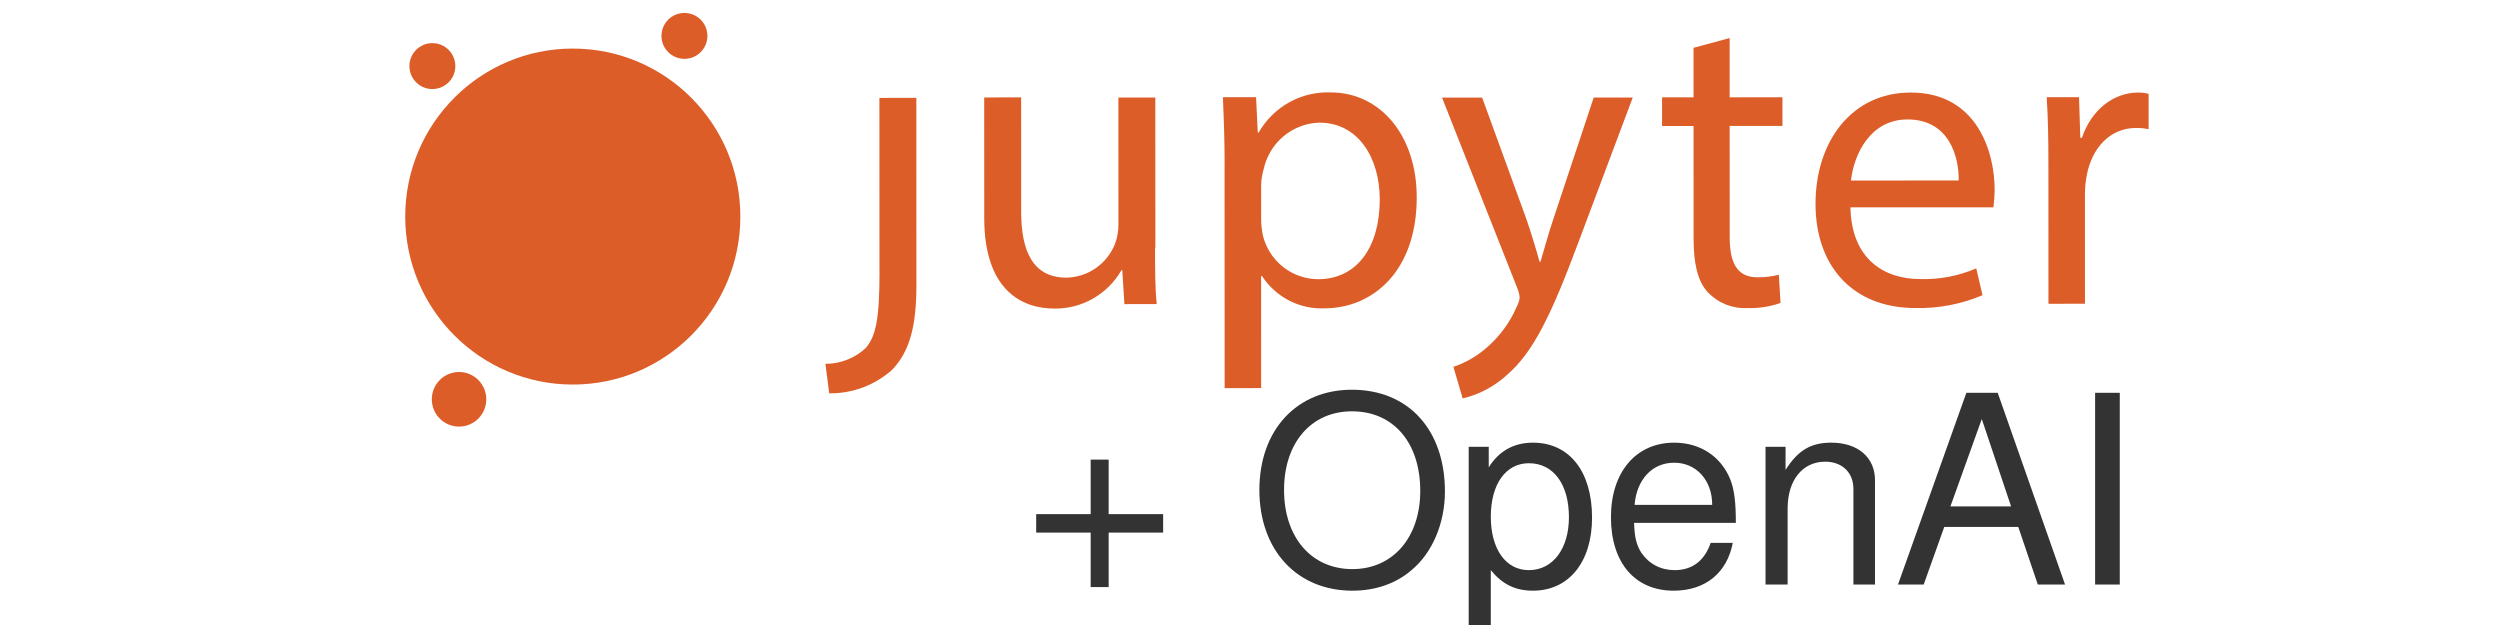
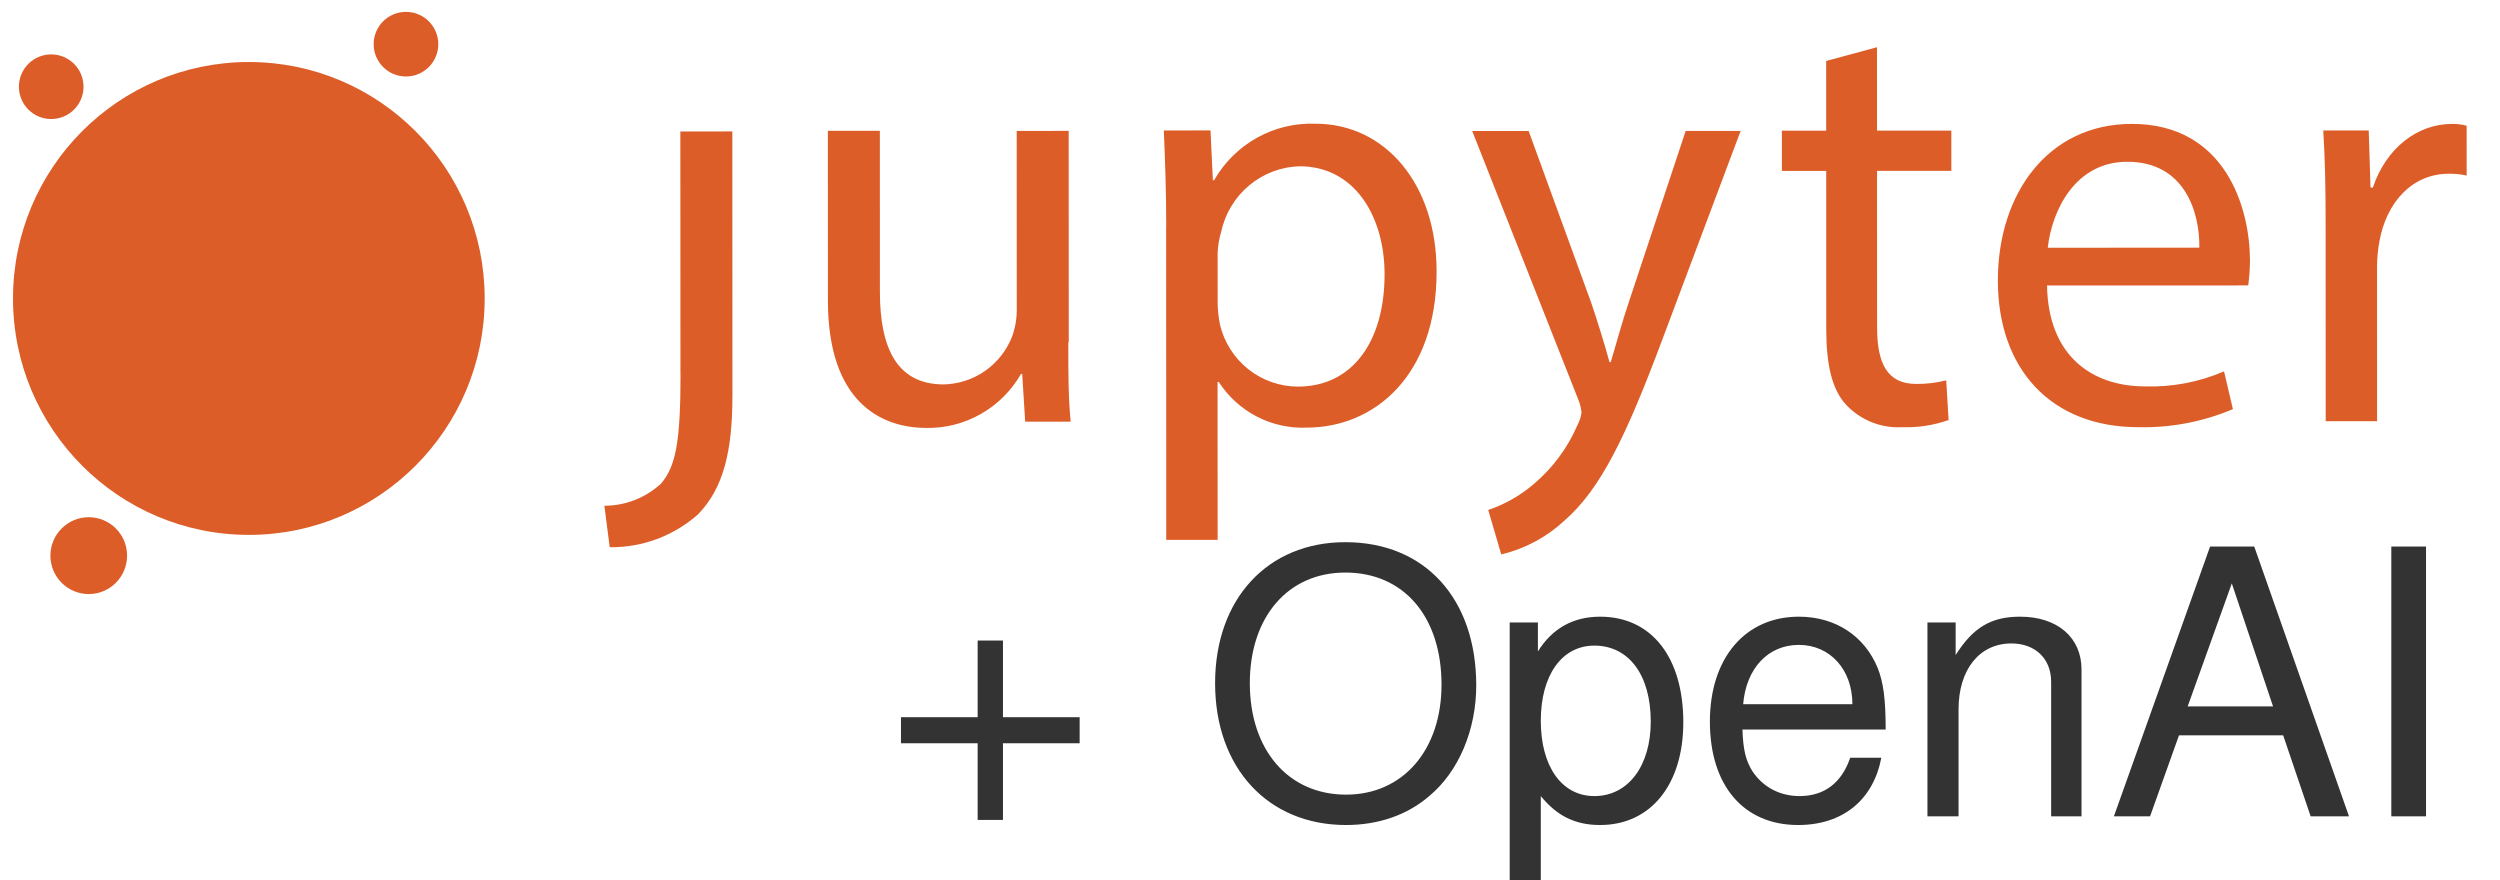
- <svg xmlns="http://www.w3.org/2000/svg" width="76" height="19">
+ <svg xmlns="http://www.w3.org/2000/svg" width="54" height="19">
  <g>
-     <rect fill="none" id="canvas_background" height="402" width="582" y="-1" x="-1" />
+     <rect fill="none" id="canvas_background" height="21" width="56" y="-1" x="-1" />
  </g>
  <g>
-     <g stroke="null" transform="rotate(-0.02034155 38.81852,6.673958) " id="svg_1" fill-rule="evenodd" fill="#DD5D28">
-       <path stroke="null" id="svg_2" d="m26.737,8.217c0,1.506 -0.115,1.997 -0.421,2.36c-0.334,0.309 -0.772,0.48 -1.225,0.479l0.115,0.896c0.703,0.01 1.384,-0.244 1.912,-0.713c0.549,-0.571 0.74,-1.362 0.74,-2.574l0,-5.693l-1.123,0l0,5.253l0.003,-0.008zm8.376,-0.686c0,0.649 0,1.22 0.051,1.712l-0.983,0l-0.064,-1.03l-0.026,0c-0.207,0.36 -0.505,0.658 -0.864,0.862c-0.359,0.205 -0.765,0.31 -1.178,0.303c-0.97,0 -2.128,-0.546 -2.128,-2.749l0,-3.67l1.123,0l0,3.482c0,1.194 0.357,1.997 1.376,1.997c0.319,-0.006 0.63,-0.107 0.893,-0.29c0.263,-0.183 0.466,-0.44 0.585,-0.74c0.068,-0.187 0.103,-0.385 0.102,-0.584l0,-3.861l1.123,0l0,4.566l-0.01,0zm2.116,-2.518c0,-0.803 -0.026,-1.452 -0.051,-2.059l1.008,0l0.051,1.076l0.026,0c0.221,-0.385 0.541,-0.703 0.928,-0.918c0.386,-0.215 0.824,-0.319 1.265,-0.302c1.49,0 2.613,1.287 2.613,3.192c0,2.257 -1.35,3.372 -2.807,3.372c-0.374,0.016 -0.746,-0.067 -1.079,-0.24c-0.333,-0.173 -0.615,-0.43 -0.82,-0.746l-0.026,0l0,3.41l-1.11,0l0,-6.795l0.003,0.01zm1.11,1.673c0.003,0.157 0.02,0.312 0.051,0.466c0.091,0.38 0.307,0.719 0.612,0.961c0.305,0.242 0.682,0.374 1.07,0.375c1.187,0 1.873,-0.986 1.873,-2.425c0,-1.259 -0.651,-2.334 -1.835,-2.334c-0.398,0.011 -0.781,0.156 -1.088,0.412c-0.307,0.256 -0.52,0.608 -0.606,1.001c-0.045,0.151 -0.071,0.308 -0.077,0.466l0,1.076l0,0.003zm6.718,-3.72l1.35,3.709c0.14,0.414 0.293,0.909 0.396,1.287l0.026,0c0.115,-0.376 0.242,-0.857 0.396,-1.31l1.225,-3.683l1.187,0l-1.682,4.476c-0.804,2.152 -1.35,3.256 -2.116,3.93c-0.387,0.363 -0.861,0.618 -1.376,0.739l-0.281,-0.96c0.36,-0.121 0.694,-0.311 0.983,-0.559c0.408,-0.344 0.732,-0.779 0.944,-1.271c0.045,-0.085 0.076,-0.177 0.089,-0.273c-0.01,-0.103 -0.036,-0.204 -0.077,-0.299l-2.282,-5.783l1.225,0l-0.008,-0.003zm7.526,-1.805l0,1.802l1.605,0l0,0.87l-1.605,0l0,3.382c0,0.772 0.217,1.22 0.842,1.22c0.219,0.003 0.438,-0.023 0.651,-0.077l0.051,0.857c-0.319,0.113 -0.657,0.166 -0.995,0.154c-0.224,0.014 -0.449,-0.022 -0.659,-0.104c-0.209,-0.083 -0.398,-0.21 -0.554,-0.374c-0.319,-0.337 -0.434,-0.896 -0.434,-1.634l0,-3.423l-0.957,0l0,-0.87l0.957,0l0,-1.506l1.097,-0.296zm3.671,5.149c0.026,1.544 0.995,2.18 2.116,2.18c0.586,0.019 1.168,-0.092 1.707,-0.324l0.191,0.816c-0.646,0.273 -1.342,0.406 -2.042,0.389c-1.899,0 -3.034,-1.271 -3.034,-3.166c0,-1.894 1.097,-3.385 2.894,-3.385c2.014,0 2.552,1.802 2.552,2.957c-0.002,0.178 -0.015,0.356 -0.038,0.533l-4.339,0l-0.008,0zm3.29,-0.816c0.013,-0.726 -0.293,-1.856 -1.554,-1.856c-1.136,0 -1.631,1.063 -1.72,1.856l3.277,0l-0.003,0zm2.728,-0.571c0,-0.739 -0.013,-1.374 -0.051,-1.959l0.983,0l0.038,1.233l0.051,0c0.281,-0.844 0.957,-1.374 1.707,-1.374c0.108,-0.002 0.215,0.011 0.319,0.039l0,1.076c-0.126,-0.028 -0.254,-0.041 -0.383,-0.039c-0.791,0 -1.35,0.61 -1.503,1.465c-0.032,0.176 -0.049,0.354 -0.051,0.533l0,3.346l-1.11,0l0,-4.319z" fill-rule="nonzero" />
-       <ellipse stroke="null" id="svg_3" ry="5.107" rx="5.094" cy="6.576" cx="17.413" />
-       <ellipse stroke="null" id="svg_4" ry="0.698" rx="0.698" cy="2" cx="13.146" />
-       <ellipse stroke="null" id="svg_5" ry="0.698" rx="0.698" cy="1.085" cx="20.809" />
-       <ellipse stroke="null" id="svg_6" ry="0.83" rx="0.828" cy="12.13" cx="13.953" />
+     <g stroke="null" transform="rotate(-0.02034155 26.78049,6.537163) " id="svg_1" fill-rule="evenodd" fill="#DD5D28">
+       <path stroke="null" id="svg_2" d="m14.699,8.08c0,1.506 -0.115,1.997 -0.421,2.36c-0.334,0.309 -0.772,0.48 -1.225,0.479l0.115,0.896c0.703,0.01 1.384,-0.244 1.912,-0.713c0.549,-0.571 0.74,-1.362 0.74,-2.574l0,-5.693l-1.123,0l0,5.253l0.003,-0.008zm8.376,-0.686c0,0.649 0,1.22 0.051,1.712l-0.983,0l-0.064,-1.03l-0.026,0c-0.207,0.36 -0.505,0.658 -0.864,0.862c-0.359,0.205 -0.765,0.31 -1.178,0.303c-0.97,0 -2.128,-0.546 -2.128,-2.749l0,-3.67l1.123,0l0,3.482c0,1.194 0.357,1.997 1.376,1.997c0.319,-0.006 0.63,-0.107 0.893,-0.29c0.263,-0.183 0.466,-0.44 0.585,-0.74c0.068,-0.187 0.103,-0.385 0.102,-0.584l0,-3.861l1.123,0l0,4.566l-0.01,0zm2.116,-2.518c0,-0.803 -0.026,-1.452 -0.051,-2.059l1.008,0l0.051,1.076l0.026,0c0.221,-0.385 0.541,-0.703 0.928,-0.918c0.386,-0.215 0.824,-0.319 1.265,-0.302c1.49,0 2.613,1.287 2.613,3.192c0,2.257 -1.35,3.372 -2.807,3.372c-0.374,0.016 -0.746,-0.067 -1.079,-0.24c-0.333,-0.173 -0.615,-0.43 -0.82,-0.746l-0.026,0l0,3.41l-1.11,0l0,-6.795l0.003,0.01zm1.11,1.673c0.003,0.157 0.02,0.312 0.051,0.466c0.091,0.38 0.307,0.719 0.612,0.961c0.305,0.242 0.682,0.374 1.07,0.375c1.187,0 1.873,-0.986 1.873,-2.425c0,-1.259 -0.651,-2.334 -1.835,-2.334c-0.398,0.011 -0.781,0.156 -1.088,0.412c-0.307,0.256 -0.52,0.608 -0.606,1.001c-0.045,0.151 -0.071,0.308 -0.077,0.466l0,1.076l0,0.003zm6.718,-3.72l1.35,3.709c0.14,0.414 0.293,0.909 0.396,1.287l0.026,0c0.115,-0.376 0.242,-0.857 0.396,-1.31l1.225,-3.683l1.187,0l-1.682,4.476c-0.804,2.152 -1.35,3.256 -2.116,3.93c-0.387,0.363 -0.861,0.618 -1.376,0.739l-0.281,-0.96c0.36,-0.121 0.694,-0.311 0.983,-0.559c0.408,-0.344 0.732,-0.779 0.944,-1.271c0.045,-0.085 0.076,-0.177 0.089,-0.273c-0.01,-0.103 -0.036,-0.204 -0.077,-0.299l-2.282,-5.783l1.225,0l-0.008,-0.003zm7.526,-1.805l0,1.802l1.605,0l0,0.87l-1.605,0l0,3.382c0,0.772 0.217,1.22 0.842,1.22c0.219,0.003 0.438,-0.023 0.651,-0.077l0.051,0.857c-0.319,0.113 -0.657,0.166 -0.995,0.154c-0.224,0.014 -0.449,-0.022 -0.659,-0.104c-0.209,-0.083 -0.398,-0.21 -0.554,-0.374c-0.319,-0.337 -0.434,-0.896 -0.434,-1.634l0,-3.423l-0.957,0l0,-0.87l0.957,0l0,-1.506l1.097,-0.296zm3.671,5.149c0.026,1.544 0.995,2.18 2.116,2.18c0.586,0.019 1.168,-0.092 1.707,-0.324l0.191,0.816c-0.646,0.273 -1.342,0.406 -2.042,0.389c-1.899,0 -3.034,-1.271 -3.034,-3.166c0,-1.894 1.097,-3.385 2.894,-3.385c2.014,0 2.552,1.802 2.552,2.957c-0.002,0.178 -0.015,0.356 -0.038,0.533l-4.339,0l-0.008,0zm3.29,-0.816c0.013,-0.726 -0.293,-1.856 -1.554,-1.856c-1.136,0 -1.631,1.063 -1.72,1.856l3.277,0l-0.003,0zm2.728,-0.571c0,-0.739 -0.013,-1.374 -0.051,-1.959l0.983,0l0.038,1.233l0.051,0c0.281,-0.844 0.957,-1.374 1.707,-1.374c0.108,-0.002 0.215,0.011 0.319,0.039l0,1.076c-0.126,-0.028 -0.254,-0.041 -0.383,-0.039c-0.791,0 -1.35,0.61 -1.503,1.465c-0.032,0.176 -0.049,0.354 -0.051,0.533l0,3.346l-1.11,0l0,-4.319z" fill-rule="nonzero" />
+       <ellipse stroke="null" id="svg_3" ry="5.107" rx="5.094" cy="6.439" cx="5.375" />
+       <ellipse stroke="null" id="svg_4" ry="0.698" rx="0.698" cy="1.864" cx="1.108" />
+       <ellipse stroke="null" id="svg_5" ry="0.698" rx="0.698" cy="0.948" cx="8.771" />
+       <ellipse stroke="null" id="svg_6" ry="0.83" rx="0.828" cy="11.993" cx="1.915" />
    </g>
-     <text xml:space="preserve" text-anchor="start" font-family="Helvetica, Arial, sans-serif" font-size="8" id="svg_7" y="17.768" x="31.092" stroke-width="0" stroke="#000" fill="#333333">+ OpenAI</text>
+     <text xml:space="preserve" text-anchor="start" font-family="Helvetica, Arial, sans-serif" font-size="8" id="svg_7" y="17.631" x="19.054" stroke-width="0" stroke="#000" fill="#333333">+ OpenAI</text>
  </g>
</svg>
